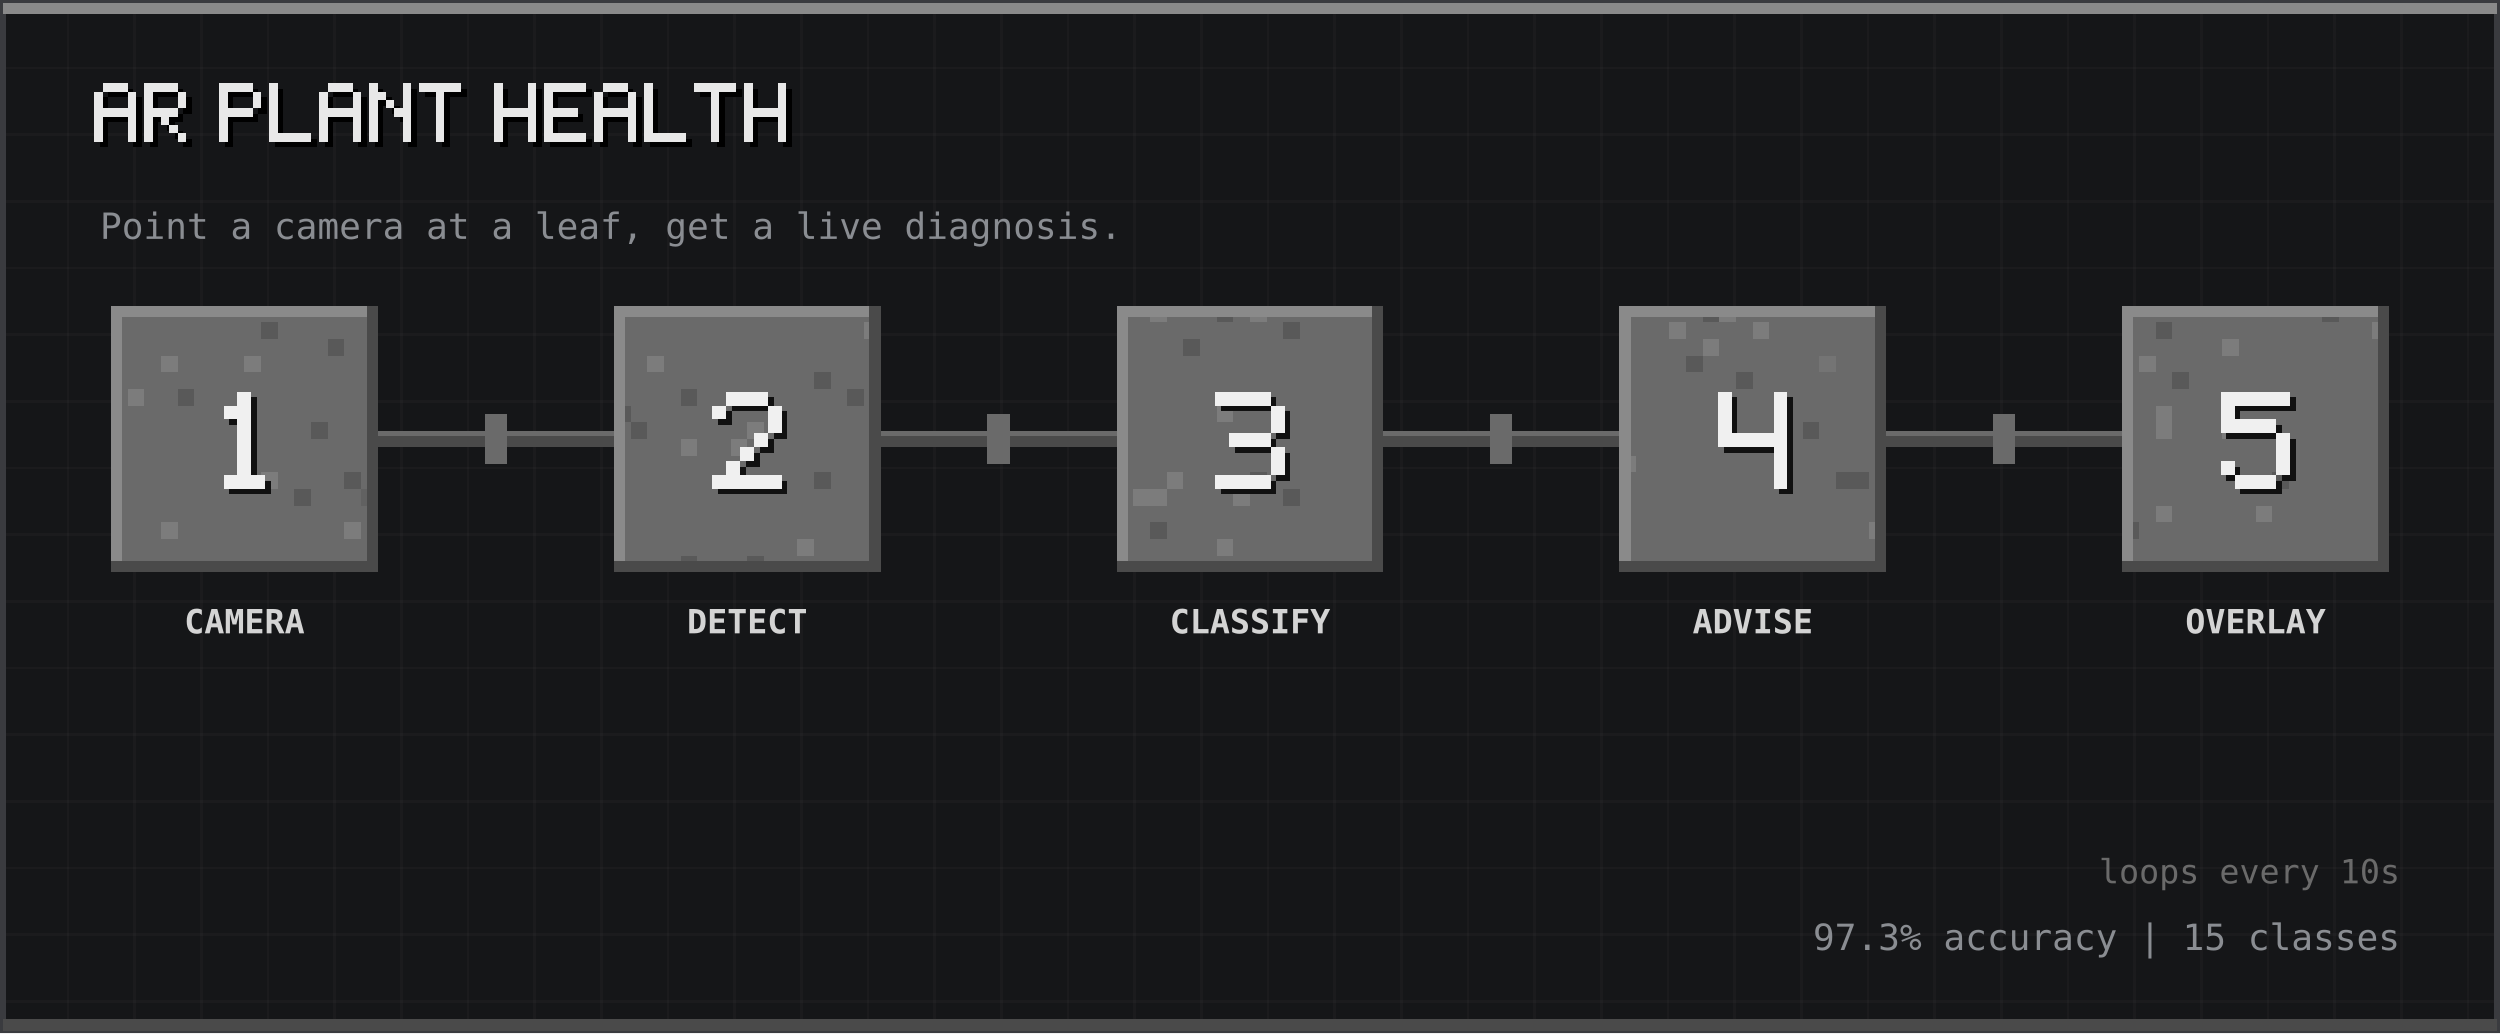
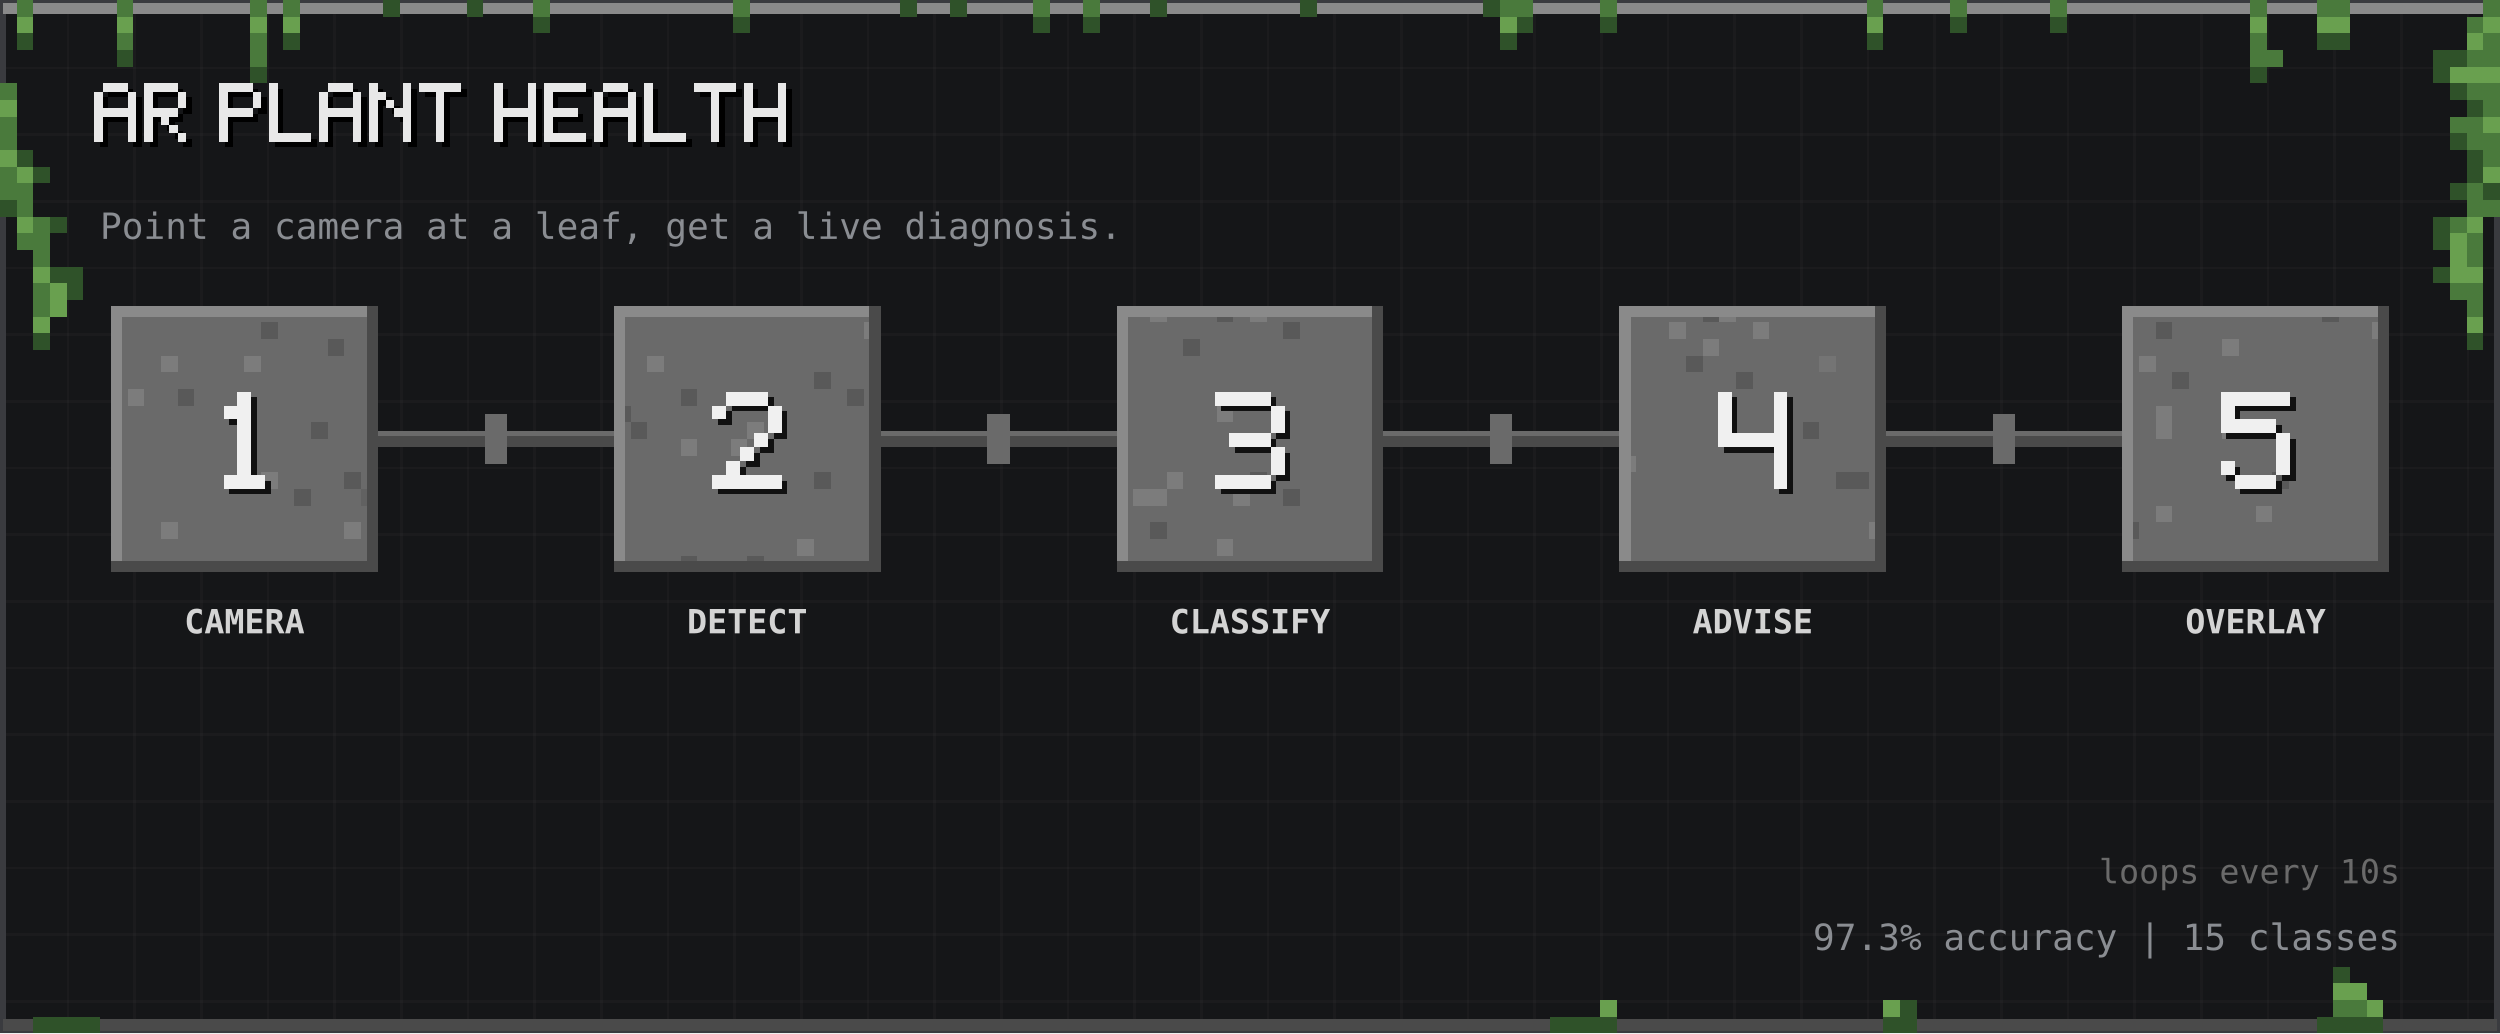
<svg xmlns="http://www.w3.org/2000/svg" width="900" height="372" viewBox="0 0 900 372" shape-rendering="crispEdges" role="img" aria-label="AR Plant Health pipeline animation">
  <style>@keyframes h0{0%,4.08%{opacity:0}5.08%,20.41%{opacity:1}21.61%,100%{opacity:0}}.h0{animation:h0 9.8s linear infinite}@keyframes c0{0%,4.08%{opacity:0;transform:translateX(-8px)}5.08%,19.91%{opacity:1;transform:none}21.21%,100%{opacity:0}}.c0{animation:c0 9.8s linear infinite}@keyframes h1{0%,20.41%{opacity:0}21.41%,36.73%{opacity:1}37.93%,100%{opacity:0}}.h1{animation:h1 9.8s linear infinite}@keyframes c1{0%,20.41%{opacity:0;transform:translateX(-8px)}21.41%,36.23%{opacity:1;transform:none}37.53%,100%{opacity:0}}.c1{animation:c1 9.8s linear infinite}@keyframes h2{0%,36.73%{opacity:0}37.73%,53.06%{opacity:1}54.26%,100%{opacity:0}}.h2{animation:h2 9.8s linear infinite}@keyframes c2{0%,36.73%{opacity:0;transform:translateX(-8px)}37.73%,52.56%{opacity:1;transform:none}53.86%,100%{opacity:0}}.c2{animation:c2 9.8s linear infinite}@keyframes h3{0%,53.06%{opacity:0}54.06%,69.39%{opacity:1}70.59%,100%{opacity:0}}.h3{animation:h3 9.8s linear infinite}@keyframes c3{0%,53.06%{opacity:0;transform:translateX(-8px)}54.06%,68.89%{opacity:1;transform:none}70.19%,100%{opacity:0}}.c3{animation:c3 9.8s linear infinite}@keyframes h4{0%,69.39%{opacity:0}70.39%,85.71%{opacity:1}86.91%,100%{opacity:0}}.h4{animation:h4 9.8s linear infinite}@keyframes c4{0%,69.39%{opacity:0;transform:translateX(-8px)}70.39%,85.21%{opacity:1;transform:none}86.51%,100%{opacity:0}}.c4{animation:c4 9.8s linear infinite}@keyframes it{0%{transform:translateX(0);opacity:0}4.07%{opacity:0}4.08%{opacity:1;transform:translateX(0.0px)}13.06%{transform:translateX(0.0px)}20.41%{transform:translateX(181.0px)}29.39%{transform:translateX(181.0px)}36.73%{transform:translateX(362.0px)}45.71%{transform:translateX(362.0px)}53.06%{transform:translateX(543.0px)}62.04%{transform:translateX(543.0px)}69.39%{transform:translateX(724.0px)}78.37%{transform:translateX(724.0px)}85.51%{opacity:1;transform:translateX(724.0px)}86.71%,100%{opacity:0;transform:translateX(724.0px)}}.it{animation:it 9.8s linear infinite}</style>
  <rect width="900" height="372" fill="#151618" />
  <rect x="0" y="0" width="1" height="372" fill="#ffffff" opacity=".025" />
  <rect x="24" y="0" width="1" height="372" fill="#ffffff" opacity=".025" />
  <rect x="48" y="0" width="1" height="372" fill="#ffffff" opacity=".025" />
  <rect x="72" y="0" width="1" height="372" fill="#ffffff" opacity=".025" />
  <rect x="96" y="0" width="1" height="372" fill="#ffffff" opacity=".025" />
  <rect x="120" y="0" width="1" height="372" fill="#ffffff" opacity=".025" />
  <rect x="144" y="0" width="1" height="372" fill="#ffffff" opacity=".025" />
  <rect x="168" y="0" width="1" height="372" fill="#ffffff" opacity=".025" />
  <rect x="192" y="0" width="1" height="372" fill="#ffffff" opacity=".025" />
  <rect x="216" y="0" width="1" height="372" fill="#ffffff" opacity=".025" />
  <rect x="240" y="0" width="1" height="372" fill="#ffffff" opacity=".025" />
  <rect x="264" y="0" width="1" height="372" fill="#ffffff" opacity=".025" />
  <rect x="288" y="0" width="1" height="372" fill="#ffffff" opacity=".025" />
  <rect x="312" y="0" width="1" height="372" fill="#ffffff" opacity=".025" />
  <rect x="336" y="0" width="1" height="372" fill="#ffffff" opacity=".025" />
  <rect x="360" y="0" width="1" height="372" fill="#ffffff" opacity=".025" />
  <rect x="384" y="0" width="1" height="372" fill="#ffffff" opacity=".025" />
  <rect x="408" y="0" width="1" height="372" fill="#ffffff" opacity=".025" />
  <rect x="432" y="0" width="1" height="372" fill="#ffffff" opacity=".025" />
  <rect x="456" y="0" width="1" height="372" fill="#ffffff" opacity=".025" />
  <rect x="480" y="0" width="1" height="372" fill="#ffffff" opacity=".025" />
  <rect x="504" y="0" width="1" height="372" fill="#ffffff" opacity=".025" />
  <rect x="528" y="0" width="1" height="372" fill="#ffffff" opacity=".025" />
  <rect x="552" y="0" width="1" height="372" fill="#ffffff" opacity=".025" />
  <rect x="576" y="0" width="1" height="372" fill="#ffffff" opacity=".025" />
  <rect x="600" y="0" width="1" height="372" fill="#ffffff" opacity=".025" />
  <rect x="624" y="0" width="1" height="372" fill="#ffffff" opacity=".025" />
  <rect x="648" y="0" width="1" height="372" fill="#ffffff" opacity=".025" />
  <rect x="672" y="0" width="1" height="372" fill="#ffffff" opacity=".025" />
  <rect x="696" y="0" width="1" height="372" fill="#ffffff" opacity=".025" />
  <rect x="720" y="0" width="1" height="372" fill="#ffffff" opacity=".025" />
  <rect x="744" y="0" width="1" height="372" fill="#ffffff" opacity=".025" />
  <rect x="768" y="0" width="1" height="372" fill="#ffffff" opacity=".025" />
  <rect x="792" y="0" width="1" height="372" fill="#ffffff" opacity=".025" />
  <rect x="816" y="0" width="1" height="372" fill="#ffffff" opacity=".025" />
  <rect x="840" y="0" width="1" height="372" fill="#ffffff" opacity=".025" />
  <rect x="864" y="0" width="1" height="372" fill="#ffffff" opacity=".025" />
  <rect x="888" y="0" width="1" height="372" fill="#ffffff" opacity=".025" />
  <rect x="0" y="0" width="900" height="1" fill="#ffffff" opacity=".025" />
  <rect x="0" y="24" width="900" height="1" fill="#ffffff" opacity=".025" />
  <rect x="0" y="48" width="900" height="1" fill="#ffffff" opacity=".025" />
  <rect x="0" y="72" width="900" height="1" fill="#ffffff" opacity=".025" />
  <rect x="0" y="96" width="900" height="1" fill="#ffffff" opacity=".025" />
  <rect x="0" y="120" width="900" height="1" fill="#ffffff" opacity=".025" />
  <rect x="0" y="144" width="900" height="1" fill="#ffffff" opacity=".025" />
  <rect x="0" y="168" width="900" height="1" fill="#ffffff" opacity=".025" />
  <rect x="0" y="192" width="900" height="1" fill="#ffffff" opacity=".025" />
  <rect x="0" y="216" width="900" height="1" fill="#ffffff" opacity=".025" />
  <rect x="0" y="240" width="900" height="1" fill="#ffffff" opacity=".025" />
  <rect x="0" y="264" width="900" height="1" fill="#ffffff" opacity=".025" />
  <rect x="0" y="288" width="900" height="1" fill="#ffffff" opacity=".025" />
  <rect x="0" y="312" width="900" height="1" fill="#ffffff" opacity=".025" />
  <rect x="0" y="336" width="900" height="1" fill="#ffffff" opacity=".025" />
  <rect x="0" y="360" width="900" height="1" fill="#ffffff" opacity=".025" />
  <rect x="1" y="1" width="898" height="370" fill="none" stroke="#3a3b3f" stroke-width="2" />
  <rect x="1" y="1" width="898" height="4" fill="#8a8a8a" />
  <rect x="1" y="367" width="898" height="4" fill="#4a4a4a" />
  <path fill="#000000" d="M39 32h9v3h-9zM36 35h3v3h-3zM48 35h3v3h-3zM36 38h3v3h-3zM48 38h3v3h-3zM36 41h15v3h-15zM36 44h3v3h-3zM48 44h3v3h-3zM36 47h3v3h-3zM48 47h3v3h-3zM36 50h3v3h-3zM48 50h3v3h-3zM54 32h12v3h-12zM54 35h3v3h-3zM66 35h3v3h-3zM54 38h3v3h-3zM66 38h3v3h-3zM54 41h12v3h-12zM54 44h3v3h-3zM60 44h3v3h-3zM54 47h3v3h-3zM63 47h3v3h-3zM54 50h3v3h-3zM66 50h3v3h-3zM81 32h12v3h-12zM81 35h3v3h-3zM93 35h3v3h-3zM81 38h3v3h-3zM93 38h3v3h-3zM81 41h12v3h-12zM81 44h3v3h-3zM81 47h3v3h-3zM81 50h3v3h-3zM99 32h3v3h-3zM99 35h3v3h-3zM99 38h3v3h-3zM99 41h3v3h-3zM99 44h3v3h-3zM99 47h3v3h-3zM99 50h15v3h-15zM120 32h9v3h-9zM117 35h3v3h-3zM129 35h3v3h-3zM117 38h3v3h-3zM129 38h3v3h-3zM117 41h15v3h-15zM117 44h3v3h-3zM129 44h3v3h-3zM117 47h3v3h-3zM129 47h3v3h-3zM117 50h3v3h-3zM129 50h3v3h-3zM135 32h3v3h-3zM147 32h3v3h-3zM135 35h6v3h-6zM147 35h3v3h-3zM135 38h3v3h-3zM141 38h3v3h-3zM147 38h3v3h-3zM135 41h3v3h-3zM144 41h6v3h-6zM135 44h3v3h-3zM147 44h3v3h-3zM135 47h3v3h-3zM147 47h3v3h-3zM135 50h3v3h-3zM147 50h3v3h-3zM153 32h15v3h-15zM159 35h3v3h-3zM159 38h3v3h-3zM159 41h3v3h-3zM159 44h3v3h-3zM159 47h3v3h-3zM159 50h3v3h-3zM180 32h3v3h-3zM192 32h3v3h-3zM180 35h3v3h-3zM192 35h3v3h-3zM180 38h3v3h-3zM192 38h3v3h-3zM180 41h15v3h-15zM180 44h3v3h-3zM192 44h3v3h-3zM180 47h3v3h-3zM192 47h3v3h-3zM180 50h3v3h-3zM192 50h3v3h-3zM198 32h15v3h-15zM198 35h3v3h-3zM198 38h3v3h-3zM198 41h12v3h-12zM198 44h3v3h-3zM198 47h3v3h-3zM198 50h15v3h-15zM219 32h9v3h-9zM216 35h3v3h-3zM228 35h3v3h-3zM216 38h3v3h-3zM228 38h3v3h-3zM216 41h15v3h-15zM216 44h3v3h-3zM228 44h3v3h-3zM216 47h3v3h-3zM228 47h3v3h-3zM216 50h3v3h-3zM228 50h3v3h-3zM234 32h3v3h-3zM234 35h3v3h-3zM234 38h3v3h-3zM234 41h3v3h-3zM234 44h3v3h-3zM234 47h3v3h-3zM234 50h15v3h-15zM252 32h15v3h-15zM258 35h3v3h-3zM258 38h3v3h-3zM258 41h3v3h-3zM258 44h3v3h-3zM258 47h3v3h-3zM258 50h3v3h-3zM270 32h3v3h-3zM282 32h3v3h-3zM270 35h3v3h-3zM282 35h3v3h-3zM270 38h3v3h-3zM282 38h3v3h-3zM270 41h15v3h-15zM270 44h3v3h-3zM282 44h3v3h-3zM270 47h3v3h-3zM282 47h3v3h-3zM270 50h3v3h-3zM282 50h3v3h-3z" />
  <path fill="#e8e8e8" d="M37 30h9v3h-9zM34 33h3v3h-3zM46 33h3v3h-3zM34 36h3v3h-3zM46 36h3v3h-3zM34 39h15v3h-15zM34 42h3v3h-3zM46 42h3v3h-3zM34 45h3v3h-3zM46 45h3v3h-3zM34 48h3v3h-3zM46 48h3v3h-3zM52 30h12v3h-12zM52 33h3v3h-3zM64 33h3v3h-3zM52 36h3v3h-3zM64 36h3v3h-3zM52 39h12v3h-12zM52 42h3v3h-3zM58 42h3v3h-3zM52 45h3v3h-3zM61 45h3v3h-3zM52 48h3v3h-3zM64 48h3v3h-3zM79 30h12v3h-12zM79 33h3v3h-3zM91 33h3v3h-3zM79 36h3v3h-3zM91 36h3v3h-3zM79 39h12v3h-12zM79 42h3v3h-3zM79 45h3v3h-3zM79 48h3v3h-3zM97 30h3v3h-3zM97 33h3v3h-3zM97 36h3v3h-3zM97 39h3v3h-3zM97 42h3v3h-3zM97 45h3v3h-3zM97 48h15v3h-15zM118 30h9v3h-9zM115 33h3v3h-3zM127 33h3v3h-3zM115 36h3v3h-3zM127 36h3v3h-3zM115 39h15v3h-15zM115 42h3v3h-3zM127 42h3v3h-3zM115 45h3v3h-3zM127 45h3v3h-3zM115 48h3v3h-3zM127 48h3v3h-3zM133 30h3v3h-3zM145 30h3v3h-3zM133 33h6v3h-6zM145 33h3v3h-3zM133 36h3v3h-3zM139 36h3v3h-3zM145 36h3v3h-3zM133 39h3v3h-3zM142 39h6v3h-6zM133 42h3v3h-3zM145 42h3v3h-3zM133 45h3v3h-3zM145 45h3v3h-3zM133 48h3v3h-3zM145 48h3v3h-3zM151 30h15v3h-15zM157 33h3v3h-3zM157 36h3v3h-3zM157 39h3v3h-3zM157 42h3v3h-3zM157 45h3v3h-3zM157 48h3v3h-3zM178 30h3v3h-3zM190 30h3v3h-3zM178 33h3v3h-3zM190 33h3v3h-3zM178 36h3v3h-3zM190 36h3v3h-3zM178 39h15v3h-15zM178 42h3v3h-3zM190 42h3v3h-3zM178 45h3v3h-3zM190 45h3v3h-3zM178 48h3v3h-3zM190 48h3v3h-3zM196 30h15v3h-15zM196 33h3v3h-3zM196 36h3v3h-3zM196 39h12v3h-12zM196 42h3v3h-3zM196 45h3v3h-3zM196 48h15v3h-15zM217 30h9v3h-9zM214 33h3v3h-3zM226 33h3v3h-3zM214 36h3v3h-3zM226 36h3v3h-3zM214 39h15v3h-15zM214 42h3v3h-3zM226 42h3v3h-3zM214 45h3v3h-3zM226 45h3v3h-3zM214 48h3v3h-3zM226 48h3v3h-3zM232 30h3v3h-3zM232 33h3v3h-3zM232 36h3v3h-3zM232 39h3v3h-3zM232 42h3v3h-3zM232 45h3v3h-3zM232 48h15v3h-15zM250 30h15v3h-15zM256 33h3v3h-3zM256 36h3v3h-3zM256 39h3v3h-3zM256 42h3v3h-3zM256 45h3v3h-3zM256 48h3v3h-3zM268 30h3v3h-3zM280 30h3v3h-3zM268 33h3v3h-3zM280 33h3v3h-3zM268 36h3v3h-3zM280 36h3v3h-3zM268 39h15v3h-15zM268 42h3v3h-3zM280 42h3v3h-3zM268 45h3v3h-3zM280 45h3v3h-3zM268 48h3v3h-3zM280 48h3v3h-3z" />
  <text x="36" y="86" font-size="13" fill="#8a8d92" font-family="'DejaVu Sans Mono',Consolas,'Courier New',monospace">Point a camera at a leaf, get a live diagnosis.</text>
  <rect x="88.0" y="155" width="724.0" height="6" fill="#4a4a4a" />
  <rect x="88.0" y="155" width="724.0" height="2" fill="#6a6a6a" />
  <rect x="174.5" y="149" width="8" height="18" fill="#6a6a6a" />
  <rect x="355.5" y="149" width="8" height="18" fill="#6a6a6a" />
  <rect x="536.5" y="149" width="8" height="18" fill="#6a6a6a" />
  <rect x="717.5" y="149" width="8" height="18" fill="#6a6a6a" />
  <rect x="40.0" y="110.0" width="96" height="96" fill="#6a6a6a" />
  <rect x="94.0" y="116.0" width="6" height="6" fill="#4a4a4a" opacity=".55" />
  <rect x="112.0" y="152.0" width="6" height="6" fill="#4a4a4a" opacity=".55" />
  <rect x="124.0" y="188.0" width="6" height="6" fill="#8a8a8a" opacity=".55" />
  <rect x="94.0" y="170.0" width="6" height="6" fill="#8a8a8a" opacity=".55" />
  <rect x="58.0" y="188.0" width="6" height="6" fill="#8a8a8a" opacity=".55" />
  <rect x="46.0" y="140.0" width="6" height="6" fill="#8a8a8a" opacity=".55" />
  <rect x="124.0" y="170.0" width="6" height="6" fill="#4a4a4a" opacity=".55" />
  <rect x="130.0" y="176.0" width="6" height="6" fill="#8a8a8a" opacity=".55" />
  <rect x="106.0" y="176.0" width="6" height="6" fill="#4a4a4a" opacity=".55" />
  <rect x="58.0" y="128.0" width="6" height="6" fill="#8a8a8a" opacity=".55" />
  <rect x="88.0" y="128.0" width="6" height="6" fill="#8a8a8a" opacity=".55" />
  <rect x="118.0" y="122.0" width="6" height="6" fill="#4a4a4a" opacity=".55" />
  <rect x="64.0" y="140.0" width="6" height="6" fill="#4a4a4a" opacity=".55" />
  <rect x="130.0" y="176.0" width="6" height="6" fill="#4a4a4a" opacity=".55" />
  <rect x="40.0" y="110.0" width="96" height="4" fill="#8a8a8a" />
  <rect x="40.0" y="110.0" width="4" height="96" fill="#8a8a8a" />
  <rect x="40.0" y="202.0" width="96" height="4" fill="#4a4a4a" />
  <rect x="132.0" y="110.0" width="4" height="96" fill="#4a4a4a" />
  <path fill="#111111" d="M87.5 143h5v5h-5zM82.5 148h10v5h-10zM87.5 153h5v5h-5zM87.5 158h5v5h-5zM87.5 163h5v5h-5zM87.5 168h5v5h-5zM82.5 173h15v5h-15z" />
  <path fill="#f0f0f0" d="M85.5 141h5v5h-5zM80.5 146h10v5h-10zM85.5 151h5v5h-5zM85.5 156h5v5h-5zM85.5 161h5v5h-5zM85.5 166h5v5h-5zM80.5 171h15v5h-15z" />
  <g class="h0" opacity="0">
    <rect x="36.0" y="106.0" width="104" height="104" fill="none" stroke="#d9a441" stroke-width="4" />
  </g>
  <text x="88.0" y="228.0" font-size="12" font-weight="bold" text-anchor="middle" fill="#d4d4d4" font-family="'DejaVu Sans Mono',Consolas,'Courier New',monospace">CAMERA</text>
  <g class="c0" opacity="0">
    <text x="36" y="292" font-size="12" fill="#d9a441" font-family="'DejaVu Sans Mono',Consolas,'Courier New',monospace">STEP 1 OF 5</text>
    <text x="36" y="318" font-size="17" font-weight="bold" fill="#eeeeee" font-family="'DejaVu Sans Mono',Consolas,'Courier New',monospace">Camera</text>
    <text x="36" y="342" font-size="14" fill="#d4d4d4" font-family="'DejaVu Sans Mono',Consolas,'Courier New',monospace">Browser sends a JPEG frame to the API</text>
  </g>
  <rect x="221.0" y="110.0" width="96" height="96" fill="#6a6a6a" />
  <rect x="269.0" y="200.0" width="6" height="6" fill="#4a4a4a" opacity=".55" />
  <rect x="293.0" y="170.0" width="6" height="6" fill="#4a4a4a" opacity=".55" />
  <rect x="305.0" y="140.0" width="6" height="6" fill="#4a4a4a" opacity=".55" />
  <rect x="245.0" y="158.0" width="6" height="6" fill="#8a8a8a" opacity=".55" />
  <rect x="311.0" y="116.0" width="6" height="6" fill="#8a8a8a" opacity=".55" />
  <rect x="269.0" y="152.0" width="6" height="6" fill="#8a8a8a" opacity=".55" />
  <rect x="263.0" y="158.0" width="6" height="6" fill="#8a8a8a" opacity=".55" />
  <rect x="245.0" y="200.0" width="6" height="6" fill="#4a4a4a" opacity=".55" />
  <rect x="287.0" y="194.0" width="6" height="6" fill="#8a8a8a" opacity=".55" />
  <rect x="227.0" y="152.0" width="6" height="6" fill="#4a4a4a" opacity=".55" />
  <rect x="293.0" y="134.0" width="6" height="6" fill="#4a4a4a" opacity=".55" />
  <rect x="233.0" y="128.0" width="6" height="6" fill="#8a8a8a" opacity=".55" />
  <rect x="221.0" y="146.0" width="6" height="6" fill="#4a4a4a" opacity=".55" />
  <rect x="245.0" y="140.0" width="6" height="6" fill="#4a4a4a" opacity=".55" />
  <rect x="221.0" y="110.0" width="96" height="4" fill="#8a8a8a" />
  <rect x="221.0" y="110.0" width="4" height="96" fill="#8a8a8a" />
  <rect x="221.0" y="202.0" width="96" height="4" fill="#4a4a4a" />
  <rect x="313.0" y="110.0" width="4" height="96" fill="#4a4a4a" />
  <path fill="#111111" d="M263.5 143h15v5h-15zM258.5 148h5v5h-5zM278.5 148h5v5h-5zM278.5 153h5v5h-5zM273.5 158h5v5h-5zM268.5 163h5v5h-5zM263.5 168h5v5h-5zM258.5 173h25v5h-25z" />
  <path fill="#f0f0f0" d="M261.5 141h15v5h-15zM256.5 146h5v5h-5zM276.5 146h5v5h-5zM276.5 151h5v5h-5zM271.5 156h5v5h-5zM266.5 161h5v5h-5zM261.5 166h5v5h-5zM256.5 171h25v5h-25z" />
  <g class="h1" opacity="0">
    <rect x="217.0" y="106.0" width="104" height="104" fill="none" stroke="#d9a441" stroke-width="4" />
  </g>
  <text x="269.0" y="228.0" font-size="12" font-weight="bold" text-anchor="middle" fill="#d4d4d4" font-family="'DejaVu Sans Mono',Consolas,'Courier New',monospace">DETECT</text>
  <g class="c1" opacity="0">
    <text x="36" y="292" font-size="12" fill="#d9a441" font-family="'DejaVu Sans Mono',Consolas,'Courier New',monospace">STEP 2 OF 5</text>
    <text x="36" y="318" font-size="17" font-weight="bold" fill="#eeeeee" font-family="'DejaVu Sans Mono',Consolas,'Courier New',monospace">Detect</text>
    <text x="36" y="342" font-size="14" fill="#d4d4d4" font-family="'DejaVu Sans Mono',Consolas,'Courier New',monospace">OpenCV HSV mask finds the leaf and its contour</text>
  </g>
  <rect x="402.0" y="110.0" width="96" height="96" fill="#6a6a6a" />
  <rect x="414.0" y="176.0" width="6" height="6" fill="#8a8a8a" opacity=".55" />
  <rect x="462.0" y="116.0" width="6" height="6" fill="#4a4a4a" opacity=".55" />
  <rect x="438.0" y="110.0" width="6" height="6" fill="#4a4a4a" opacity=".55" />
  <rect x="462.0" y="176.0" width="6" height="6" fill="#4a4a4a" opacity=".55" />
  <rect x="450.0" y="170.0" width="6" height="6" fill="#4a4a4a" opacity=".55" />
  <rect x="408.0" y="176.0" width="6" height="6" fill="#8a8a8a" opacity=".55" />
  <rect x="438.0" y="146.0" width="6" height="6" fill="#8a8a8a" opacity=".55" />
  <rect x="426.0" y="122.0" width="6" height="6" fill="#4a4a4a" opacity=".55" />
  <rect x="438.0" y="194.0" width="6" height="6" fill="#8a8a8a" opacity=".55" />
  <rect x="414.0" y="110.0" width="6" height="6" fill="#8a8a8a" opacity=".55" />
  <rect x="420.0" y="170.0" width="6" height="6" fill="#8a8a8a" opacity=".55" />
  <rect x="450.0" y="110.0" width="6" height="6" fill="#8a8a8a" opacity=".55" />
  <rect x="414.0" y="188.0" width="6" height="6" fill="#4a4a4a" opacity=".55" />
  <rect x="444.0" y="176.0" width="6" height="6" fill="#8a8a8a" opacity=".55" />
  <rect x="402.0" y="110.0" width="96" height="4" fill="#8a8a8a" />
  <rect x="402.0" y="110.0" width="4" height="96" fill="#8a8a8a" />
  <rect x="402.0" y="202.0" width="96" height="4" fill="#4a4a4a" />
  <rect x="494.0" y="110.0" width="4" height="96" fill="#4a4a4a" />
  <path fill="#111111" d="M439.5 143h20v5h-20zM459.5 148h5v5h-5zM459.5 153h5v5h-5zM444.5 158h15v5h-15zM459.5 163h5v5h-5zM459.5 168h5v5h-5zM439.5 173h20v5h-20z" />
  <path fill="#f0f0f0" d="M437.5 141h20v5h-20zM457.5 146h5v5h-5zM457.5 151h5v5h-5zM442.5 156h15v5h-15zM457.5 161h5v5h-5zM457.5 166h5v5h-5zM437.5 171h20v5h-20z" />
  <g class="h2" opacity="0">
    <rect x="398.0" y="106.0" width="104" height="104" fill="none" stroke="#d9a441" stroke-width="4" />
  </g>
  <text x="450.0" y="228.0" font-size="12" font-weight="bold" text-anchor="middle" fill="#d4d4d4" font-family="'DejaVu Sans Mono',Consolas,'Courier New',monospace">CLASSIFY</text>
  <g class="c2" opacity="0">
    <text x="36" y="292" font-size="12" fill="#d9a441" font-family="'DejaVu Sans Mono',Consolas,'Courier New',monospace">STEP 3 OF 5</text>
    <text x="36" y="318" font-size="17" font-weight="bold" fill="#eeeeee" font-family="'DejaVu Sans Mono',Consolas,'Courier New',monospace">Classify</text>
    <text x="36" y="342" font-size="14" fill="#d4d4d4" font-family="'DejaVu Sans Mono',Consolas,'Courier New',monospace">DenseNet121 predicts disease or healthy</text>
  </g>
  <rect x="583.0" y="110.0" width="96" height="96" fill="#6a6a6a" />
  <rect x="601.0" y="116.0" width="6" height="6" fill="#8a8a8a" opacity=".55" />
  <rect x="625.0" y="134.0" width="6" height="6" fill="#4a4a4a" opacity=".55" />
  <rect x="607.0" y="128.0" width="6" height="6" fill="#4a4a4a" opacity=".55" />
  <rect x="661.0" y="170.0" width="6" height="6" fill="#4a4a4a" opacity=".55" />
  <rect x="613.0" y="122.0" width="6" height="6" fill="#8a8a8a" opacity=".55" />
  <rect x="673.0" y="188.0" width="6" height="6" fill="#8a8a8a" opacity=".55" />
  <rect x="631.0" y="116.0" width="6" height="6" fill="#8a8a8a" opacity=".55" />
  <rect x="583.0" y="164.0" width="6" height="6" fill="#8a8a8a" opacity=".55" />
  <rect x="667.0" y="170.0" width="6" height="6" fill="#4a4a4a" opacity=".55" />
  <rect x="649.0" y="152.0" width="6" height="6" fill="#4a4a4a" opacity=".55" />
  <rect x="655.0" y="128.0" width="6" height="6" fill="#4a4a4a" opacity=".55" />
  <rect x="655.0" y="128.0" width="6" height="6" fill="#8a8a8a" opacity=".55" />
  <rect x="619.0" y="110.0" width="6" height="6" fill="#8a8a8a" opacity=".55" />
  <rect x="613.0" y="110.0" width="6" height="6" fill="#4a4a4a" opacity=".55" />
  <rect x="583.0" y="110.0" width="96" height="4" fill="#8a8a8a" />
  <rect x="583.0" y="110.0" width="4" height="96" fill="#8a8a8a" />
  <rect x="583.0" y="202.0" width="96" height="4" fill="#4a4a4a" />
  <rect x="675.0" y="110.0" width="4" height="96" fill="#4a4a4a" />
  <path fill="#111111" d="M620.5 143h5v5h-5zM640.5 143h5v5h-5zM620.5 148h5v5h-5zM640.5 148h5v5h-5zM620.5 153h5v5h-5zM640.5 153h5v5h-5zM620.5 158h25v5h-25zM640.5 163h5v5h-5zM640.5 168h5v5h-5zM640.5 173h5v5h-5z" />
  <path fill="#f0f0f0" d="M618.5 141h5v5h-5zM638.5 141h5v5h-5zM618.5 146h5v5h-5zM638.5 146h5v5h-5zM618.5 151h5v5h-5zM638.5 151h5v5h-5zM618.5 156h25v5h-25zM638.5 161h5v5h-5zM638.5 166h5v5h-5zM638.5 171h5v5h-5z" />
  <g class="h3" opacity="0">
    <rect x="579.0" y="106.0" width="104" height="104" fill="none" stroke="#d9a441" stroke-width="4" />
  </g>
  <text x="631.0" y="228.0" font-size="12" font-weight="bold" text-anchor="middle" fill="#d4d4d4" font-family="'DejaVu Sans Mono',Consolas,'Courier New',monospace">ADVISE</text>
  <g class="c3" opacity="0">
    <text x="36" y="292" font-size="12" fill="#d9a441" font-family="'DejaVu Sans Mono',Consolas,'Courier New',monospace">STEP 4 OF 5</text>
    <text x="36" y="318" font-size="17" font-weight="bold" fill="#eeeeee" font-family="'DejaVu Sans Mono',Consolas,'Courier New',monospace">Advise</text>
    <text x="36" y="342" font-size="14" fill="#d4d4d4" font-family="'DejaVu Sans Mono',Consolas,'Courier New',monospace">Recommendation engine adds a treatment tip</text>
  </g>
  <rect x="764.0" y="110.0" width="96" height="96" fill="#6a6a6a" />
  <rect x="836.0" y="110.0" width="6" height="6" fill="#4a4a4a" opacity=".55" />
  <rect x="812.0" y="182.0" width="6" height="6" fill="#8a8a8a" opacity=".55" />
  <rect x="764.0" y="188.0" width="6" height="6" fill="#4a4a4a" opacity=".55" />
  <rect x="776.0" y="146.0" width="6" height="6" fill="#8a8a8a" opacity=".55" />
  <rect x="776.0" y="182.0" width="6" height="6" fill="#8a8a8a" opacity=".55" />
  <rect x="818.0" y="170.0" width="6" height="6" fill="#4a4a4a" opacity=".55" />
  <rect x="776.0" y="152.0" width="6" height="6" fill="#8a8a8a" opacity=".55" />
  <rect x="800.0" y="152.0" width="6" height="6" fill="#8a8a8a" opacity=".55" />
  <rect x="854.0" y="116.0" width="6" height="6" fill="#8a8a8a" opacity=".55" />
  <rect x="800.0" y="122.0" width="6" height="6" fill="#8a8a8a" opacity=".55" />
  <rect x="776.0" y="116.0" width="6" height="6" fill="#4a4a4a" opacity=".55" />
  <rect x="800.0" y="146.0" width="6" height="6" fill="#8a8a8a" opacity=".55" />
  <rect x="770.0" y="128.0" width="6" height="6" fill="#8a8a8a" opacity=".55" />
  <rect x="782.0" y="134.0" width="6" height="6" fill="#4a4a4a" opacity=".55" />
  <rect x="764.0" y="110.0" width="96" height="4" fill="#8a8a8a" />
  <rect x="764.0" y="110.0" width="4" height="96" fill="#8a8a8a" />
  <rect x="764.0" y="202.0" width="96" height="4" fill="#4a4a4a" />
  <rect x="856.0" y="110.0" width="4" height="96" fill="#4a4a4a" />
  <path fill="#111111" d="M801.5 143h25v5h-25zM801.5 148h5v5h-5zM801.5 153h20v5h-20zM821.5 158h5v5h-5zM821.5 163h5v5h-5zM801.5 168h5v5h-5zM821.5 168h5v5h-5zM806.5 173h15v5h-15z" />
  <path fill="#f0f0f0" d="M799.5 141h25v5h-25zM799.5 146h5v5h-5zM799.5 151h20v5h-20zM819.5 156h5v5h-5zM819.5 161h5v5h-5zM799.5 166h5v5h-5zM819.5 166h5v5h-5zM804.5 171h15v5h-15z" />
  <g class="h4" opacity="0">
    <rect x="760.0" y="106.0" width="104" height="104" fill="none" stroke="#d9a441" stroke-width="4" />
  </g>
  <text x="812.0" y="228.0" font-size="12" font-weight="bold" text-anchor="middle" fill="#d4d4d4" font-family="'DejaVu Sans Mono',Consolas,'Courier New',monospace">OVERLAY</text>
  <g class="c4" opacity="0">
    <text x="36" y="292" font-size="12" fill="#d9a441" font-family="'DejaVu Sans Mono',Consolas,'Courier New',monospace">STEP 5 OF 5</text>
    <text x="36" y="318" font-size="17" font-weight="bold" fill="#eeeeee" font-family="'DejaVu Sans Mono',Consolas,'Courier New',monospace">Overlay</text>
    <text x="36" y="342" font-size="14" fill="#d4d4d4" font-family="'DejaVu Sans Mono',Consolas,'Courier New',monospace">Three.js draws a 3D ring anchored to the leaf</text>
  </g>
  <g class="it" opacity="0">
    <rect x="81.0" y="180" width="14" height="14" fill="#d9a441" />
    <rect x="81.0" y="180" width="14" height="3" fill="#f3d089" />
    <rect x="81.0" y="191" width="14" height="3" fill="#9a7428" />
  </g>
  <text x="864" y="342" font-size="13" text-anchor="end" fill="#8a8d92" font-family="'DejaVu Sans Mono',Consolas,'Courier New',monospace">97.3% accuracy | 15 classes</text>
  <text x="864" y="318" font-size="12" text-anchor="end" fill="#6a6a6a" font-family="'DejaVu Sans Mono',Consolas,'Courier New',monospace">loops every 10s</text>
+   <g id="vines">
+     <rect x="6" y="0" width="6" height="6" fill="#4a7a3c" />
+     <rect x="42" y="0" width="6" height="6" fill="#4a7a3c" />
+     <rect x="90" y="0" width="6" height="6" fill="#4a7a3c" />
+     <rect x="102" y="0" width="6" height="6" fill="#4a7a3c" />
+     <rect x="138" y="0" width="6" height="6" fill="#2f5229" />
+     <rect x="168" y="0" width="6" height="6" fill="#2f5229" />
+     <rect x="192" y="0" width="6" height="6" fill="#4a7a3c" />
+     <rect x="264" y="0" width="6" height="6" fill="#4a7a3c" />
+     <rect x="324" y="0" width="6" height="6" fill="#2f5229" />
+     <rect x="342" y="0" width="6" height="6" fill="#2f5229" />
+     <rect x="372" y="0" width="6" height="6" fill="#4a7a3c" />
+     <rect x="390" y="0" width="6" height="6" fill="#4a7a3c" />
+     <rect x="414" y="0" width="6" height="6" fill="#2f5229" />
+     <rect x="468" y="0" width="6" height="6" fill="#2f5229" />
+     <rect x="534" y="0" width="6" height="6" fill="#2f5229" />
+     <rect x="540" y="0" width="6" height="6" fill="#4a7a3c" />
+     <rect x="546" y="0" width="6" height="6" fill="#4a7a3c" />
+     <rect x="576" y="0" width="6" height="6" fill="#4a7a3c" />
+     <rect x="672" y="0" width="6" height="6" fill="#4a7a3c" />
+     <rect x="702" y="0" width="6" height="6" fill="#4a7a3c" />
+     <rect x="738" y="0" width="6" height="6" fill="#4a7a3c" />
+     <rect x="810" y="0" width="6" height="6" fill="#4a7a3c" />
+     <rect x="834" y="0" width="6" height="6" fill="#4a7a3c" />
+     <rect x="840" y="0" width="6" height="6" fill="#4a7a3c" />
+     <rect x="894" y="0" width="6" height="6" fill="#4a7a3c" />
+     <rect x="6" y="6" width="6" height="6" fill="#69a04f" />
+     <rect x="42" y="6" width="6" height="6" fill="#69a04f" />
+     <rect x="90" y="6" width="6" height="6" fill="#69a04f" />
+     <rect x="102" y="6" width="6" height="6" fill="#69a04f" />
+     <rect x="192" y="6" width="6" height="6" fill="#2f5229" />
+     <rect x="264" y="6" width="6" height="6" fill="#2f5229" />
+     <rect x="372" y="6" width="6" height="6" fill="#2f5229" />
+     <rect x="390" y="6" width="6" height="6" fill="#2f5229" />
+     <rect x="540" y="6" width="6" height="6" fill="#69a04f" />
+     <rect x="546" y="6" width="6" height="6" fill="#2f5229" />
+     <rect x="576" y="6" width="6" height="6" fill="#2f5229" />
+     <rect x="672" y="6" width="6" height="6" fill="#69a04f" />
+     <rect x="702" y="6" width="6" height="6" fill="#2f5229" />
+     <rect x="738" y="6" width="6" height="6" fill="#2f5229" />
+     <rect x="810" y="6" width="6" height="6" fill="#69a04f" />
+     <rect x="834" y="6" width="6" height="6" fill="#69a04f" />
+     <rect x="840" y="6" width="6" height="6" fill="#69a04f" />
+     <rect x="888" y="6" width="6" height="6" fill="#4a7a3c" />
+     <rect x="894" y="6" width="6" height="6" fill="#69a04f" />
+     <rect x="6" y="12" width="6" height="6" fill="#2f5229" />
+     <rect x="42" y="12" width="6" height="6" fill="#4a7a3c" />
+     <rect x="90" y="12" width="6" height="6" fill="#4a7a3c" />
+     <rect x="102" y="12" width="6" height="6" fill="#2f5229" />
+     <rect x="540" y="12" width="6" height="6" fill="#2f5229" />
+     <rect x="672" y="12" width="6" height="6" fill="#2f5229" />
+     <rect x="810" y="12" width="6" height="6" fill="#4a7a3c" />
+     <rect x="834" y="12" width="6" height="6" fill="#2f5229" />
+     <rect x="840" y="12" width="6" height="6" fill="#2f5229" />
+     <rect x="888" y="12" width="6" height="6" fill="#69a04f" />
+     <rect x="894" y="12" width="6" height="6" fill="#4a7a3c" />
+     <rect x="42" y="18" width="6" height="6" fill="#2f5229" />
+     <rect x="90" y="18" width="6" height="6" fill="#4a7a3c" />
+     <rect x="810" y="18" width="6" height="6" fill="#4a7a3c" />
+     <rect x="816" y="18" width="6" height="6" fill="#4a7a3c" />
+     <rect x="876" y="18" width="6" height="6" fill="#2f5229" />
+     <rect x="882" y="18" width="6" height="6" fill="#2f5229" />
+     <rect x="888" y="18" width="6" height="6" fill="#4a7a3c" />
+     <rect x="894" y="18" width="6" height="6" fill="#4a7a3c" />
+     <rect x="90" y="24" width="6" height="6" fill="#2f5229" />
+     <rect x="810" y="24" width="6" height="6" fill="#2f5229" />
+     <rect x="876" y="24" width="6" height="6" fill="#2f5229" />
+     <rect x="882" y="24" width="6" height="6" fill="#69a04f" />
+     <rect x="888" y="24" width="6" height="6" fill="#69a04f" />
+     <rect x="894" y="24" width="6" height="6" fill="#69a04f" />
+     <rect x="0" y="30" width="6" height="6" fill="#4a7a3c" />
+     <rect x="882" y="30" width="6" height="6" fill="#2f5229" />
+     <rect x="888" y="30" width="6" height="6" fill="#4a7a3c" />
+     <rect x="894" y="30" width="6" height="6" fill="#4a7a3c" />
+     <rect x="0" y="36" width="6" height="6" fill="#69a04f" />
+     <rect x="888" y="36" width="6" height="6" fill="#2f5229" />
+     <rect x="894" y="36" width="6" height="6" fill="#4a7a3c" />
+     <rect x="0" y="42" width="6" height="6" fill="#4a7a3c" />
+     <rect x="882" y="42" width="6" height="6" fill="#4a7a3c" />
+     <rect x="888" y="42" width="6" height="6" fill="#4a7a3c" />
+     <rect x="894" y="42" width="6" height="6" fill="#69a04f" />
+     <rect x="0" y="48" width="6" height="6" fill="#4a7a3c" />
+     <rect x="882" y="48" width="6" height="6" fill="#2f5229" />
+     <rect x="888" y="48" width="6" height="6" fill="#4a7a3c" />
+     <rect x="894" y="48" width="6" height="6" fill="#4a7a3c" />
+     <rect x="0" y="54" width="6" height="6" fill="#69a04f" />
+     <rect x="6" y="54" width="6" height="6" fill="#2f5229" />
+     <rect x="888" y="54" width="6" height="6" fill="#2f5229" />
+     <rect x="894" y="54" width="6" height="6" fill="#4a7a3c" />
+     <rect x="0" y="60" width="6" height="6" fill="#4a7a3c" />
+     <rect x="6" y="60" width="6" height="6" fill="#69a04f" />
+     <rect x="12" y="60" width="6" height="6" fill="#2f5229" />
+     <rect x="888" y="60" width="6" height="6" fill="#2f5229" />
+     <rect x="894" y="60" width="6" height="6" fill="#69a04f" />
+     <rect x="0" y="66" width="6" height="6" fill="#4a7a3c" />
+     <rect x="6" y="66" width="6" height="6" fill="#4a7a3c" />
+     <rect x="882" y="66" width="6" height="6" fill="#2f5229" />
+     <rect x="888" y="66" width="6" height="6" fill="#4a7a3c" />
+     <rect x="894" y="66" width="6" height="6" fill="#2f5229" />
+     <rect x="0" y="72" width="6" height="6" fill="#2f5229" />
+     <rect x="6" y="72" width="6" height="6" fill="#4a7a3c" />
+     <rect x="888" y="72" width="6" height="6" fill="#4a7a3c" />
+     <rect x="894" y="72" width="6" height="6" fill="#4a7a3c" />
+     <rect x="6" y="78" width="6" height="6" fill="#69a04f" />
+     <rect x="12" y="78" width="6" height="6" fill="#4a7a3c" />
+     <rect x="18" y="78" width="6" height="6" fill="#2f5229" />
+     <rect x="876" y="78" width="6" height="6" fill="#2f5229" />
+     <rect x="882" y="78" width="6" height="6" fill="#4a7a3c" />
+     <rect x="888" y="78" width="6" height="6" fill="#69a04f" />
+     <rect x="6" y="84" width="6" height="6" fill="#4a7a3c" />
+     <rect x="12" y="84" width="6" height="6" fill="#4a7a3c" />
+     <rect x="876" y="84" width="6" height="6" fill="#2f5229" />
+     <rect x="882" y="84" width="6" height="6" fill="#69a04f" />
+     <rect x="888" y="84" width="6" height="6" fill="#4a7a3c" />
+     <rect x="12" y="90" width="6" height="6" fill="#4a7a3c" />
+     <rect x="882" y="90" width="6" height="6" fill="#69a04f" />
+     <rect x="888" y="90" width="6" height="6" fill="#4a7a3c" />
+     <rect x="12" y="96" width="6" height="6" fill="#69a04f" />
+     <rect x="18" y="96" width="6" height="6" fill="#2f5229" />
+     <rect x="24" y="96" width="6" height="6" fill="#2f5229" />
+     <rect x="876" y="96" width="6" height="6" fill="#2f5229" />
+     <rect x="882" y="96" width="6" height="6" fill="#69a04f" />
+     <rect x="888" y="96" width="6" height="6" fill="#69a04f" />
+     <rect x="12" y="102" width="6" height="6" fill="#4a7a3c" />
+     <rect x="18" y="102" width="6" height="6" fill="#69a04f" />
+     <rect x="24" y="102" width="6" height="6" fill="#2f5229" />
+     <rect x="882" y="102" width="6" height="6" fill="#4a7a3c" />
+     <rect x="888" y="102" width="6" height="6" fill="#4a7a3c" />
+     <rect x="12" y="108" width="6" height="6" fill="#4a7a3c" />
+     <rect x="18" y="108" width="6" height="6" fill="#69a04f" />
+     <rect x="888" y="108" width="6" height="6" fill="#4a7a3c" />
+     <rect x="12" y="114" width="6" height="6" fill="#69a04f" />
+     <rect x="888" y="114" width="6" height="6" fill="#69a04f" />
+     <rect x="12" y="120" width="6" height="6" fill="#2f5229" />
+     <rect x="888" y="120" width="6" height="6" fill="#2f5229" />
+     <rect x="840" y="348" width="6" height="6" fill="#2f5229" />
+     <rect x="840" y="354" width="6" height="6" fill="#69a04f" />
+     <rect x="846" y="354" width="6" height="6" fill="#69a04f" />
+     <rect x="576" y="360" width="6" height="6" fill="#69a04f" />
+     <rect x="678" y="360" width="6" height="6" fill="#69a04f" />
+     <rect x="684" y="360" width="6" height="6" fill="#2f5229" />
+     <rect x="840" y="360" width="6" height="6" fill="#4a7a3c" />
+     <rect x="846" y="360" width="6" height="6" fill="#4a7a3c" />
+     <rect x="852" y="360" width="6" height="6" fill="#69a04f" />
+     <rect x="12" y="366" width="6" height="6" fill="#2f5229" />
+     <rect x="18" y="366" width="6" height="6" fill="#2f5229" />
+     <rect x="24" y="366" width="6" height="6" fill="#2f5229" />
+     <rect x="30" y="366" width="6" height="6" fill="#2f5229" />
+     <rect x="558" y="366" width="6" height="6" fill="#2f5229" />
+     <rect x="564" y="366" width="6" height="6" fill="#2f5229" />
+     <rect x="570" y="366" width="6" height="6" fill="#2f5229" />
+     <rect x="576" y="366" width="6" height="6" fill="#2f5229" />
+     <rect x="678" y="366" width="6" height="6" fill="#2f5229" />
+     <rect x="684" y="366" width="6" height="6" fill="#2f5229" />
+     <rect x="834" y="366" width="6" height="6" fill="#2f5229" />
+     <rect x="840" y="366" width="6" height="6" fill="#2f5229" />
+     <rect x="846" y="366" width="6" height="6" fill="#2f5229" />
+     <rect x="852" y="366" width="6" height="6" fill="#2f5229" />
+   </g>
</svg>
